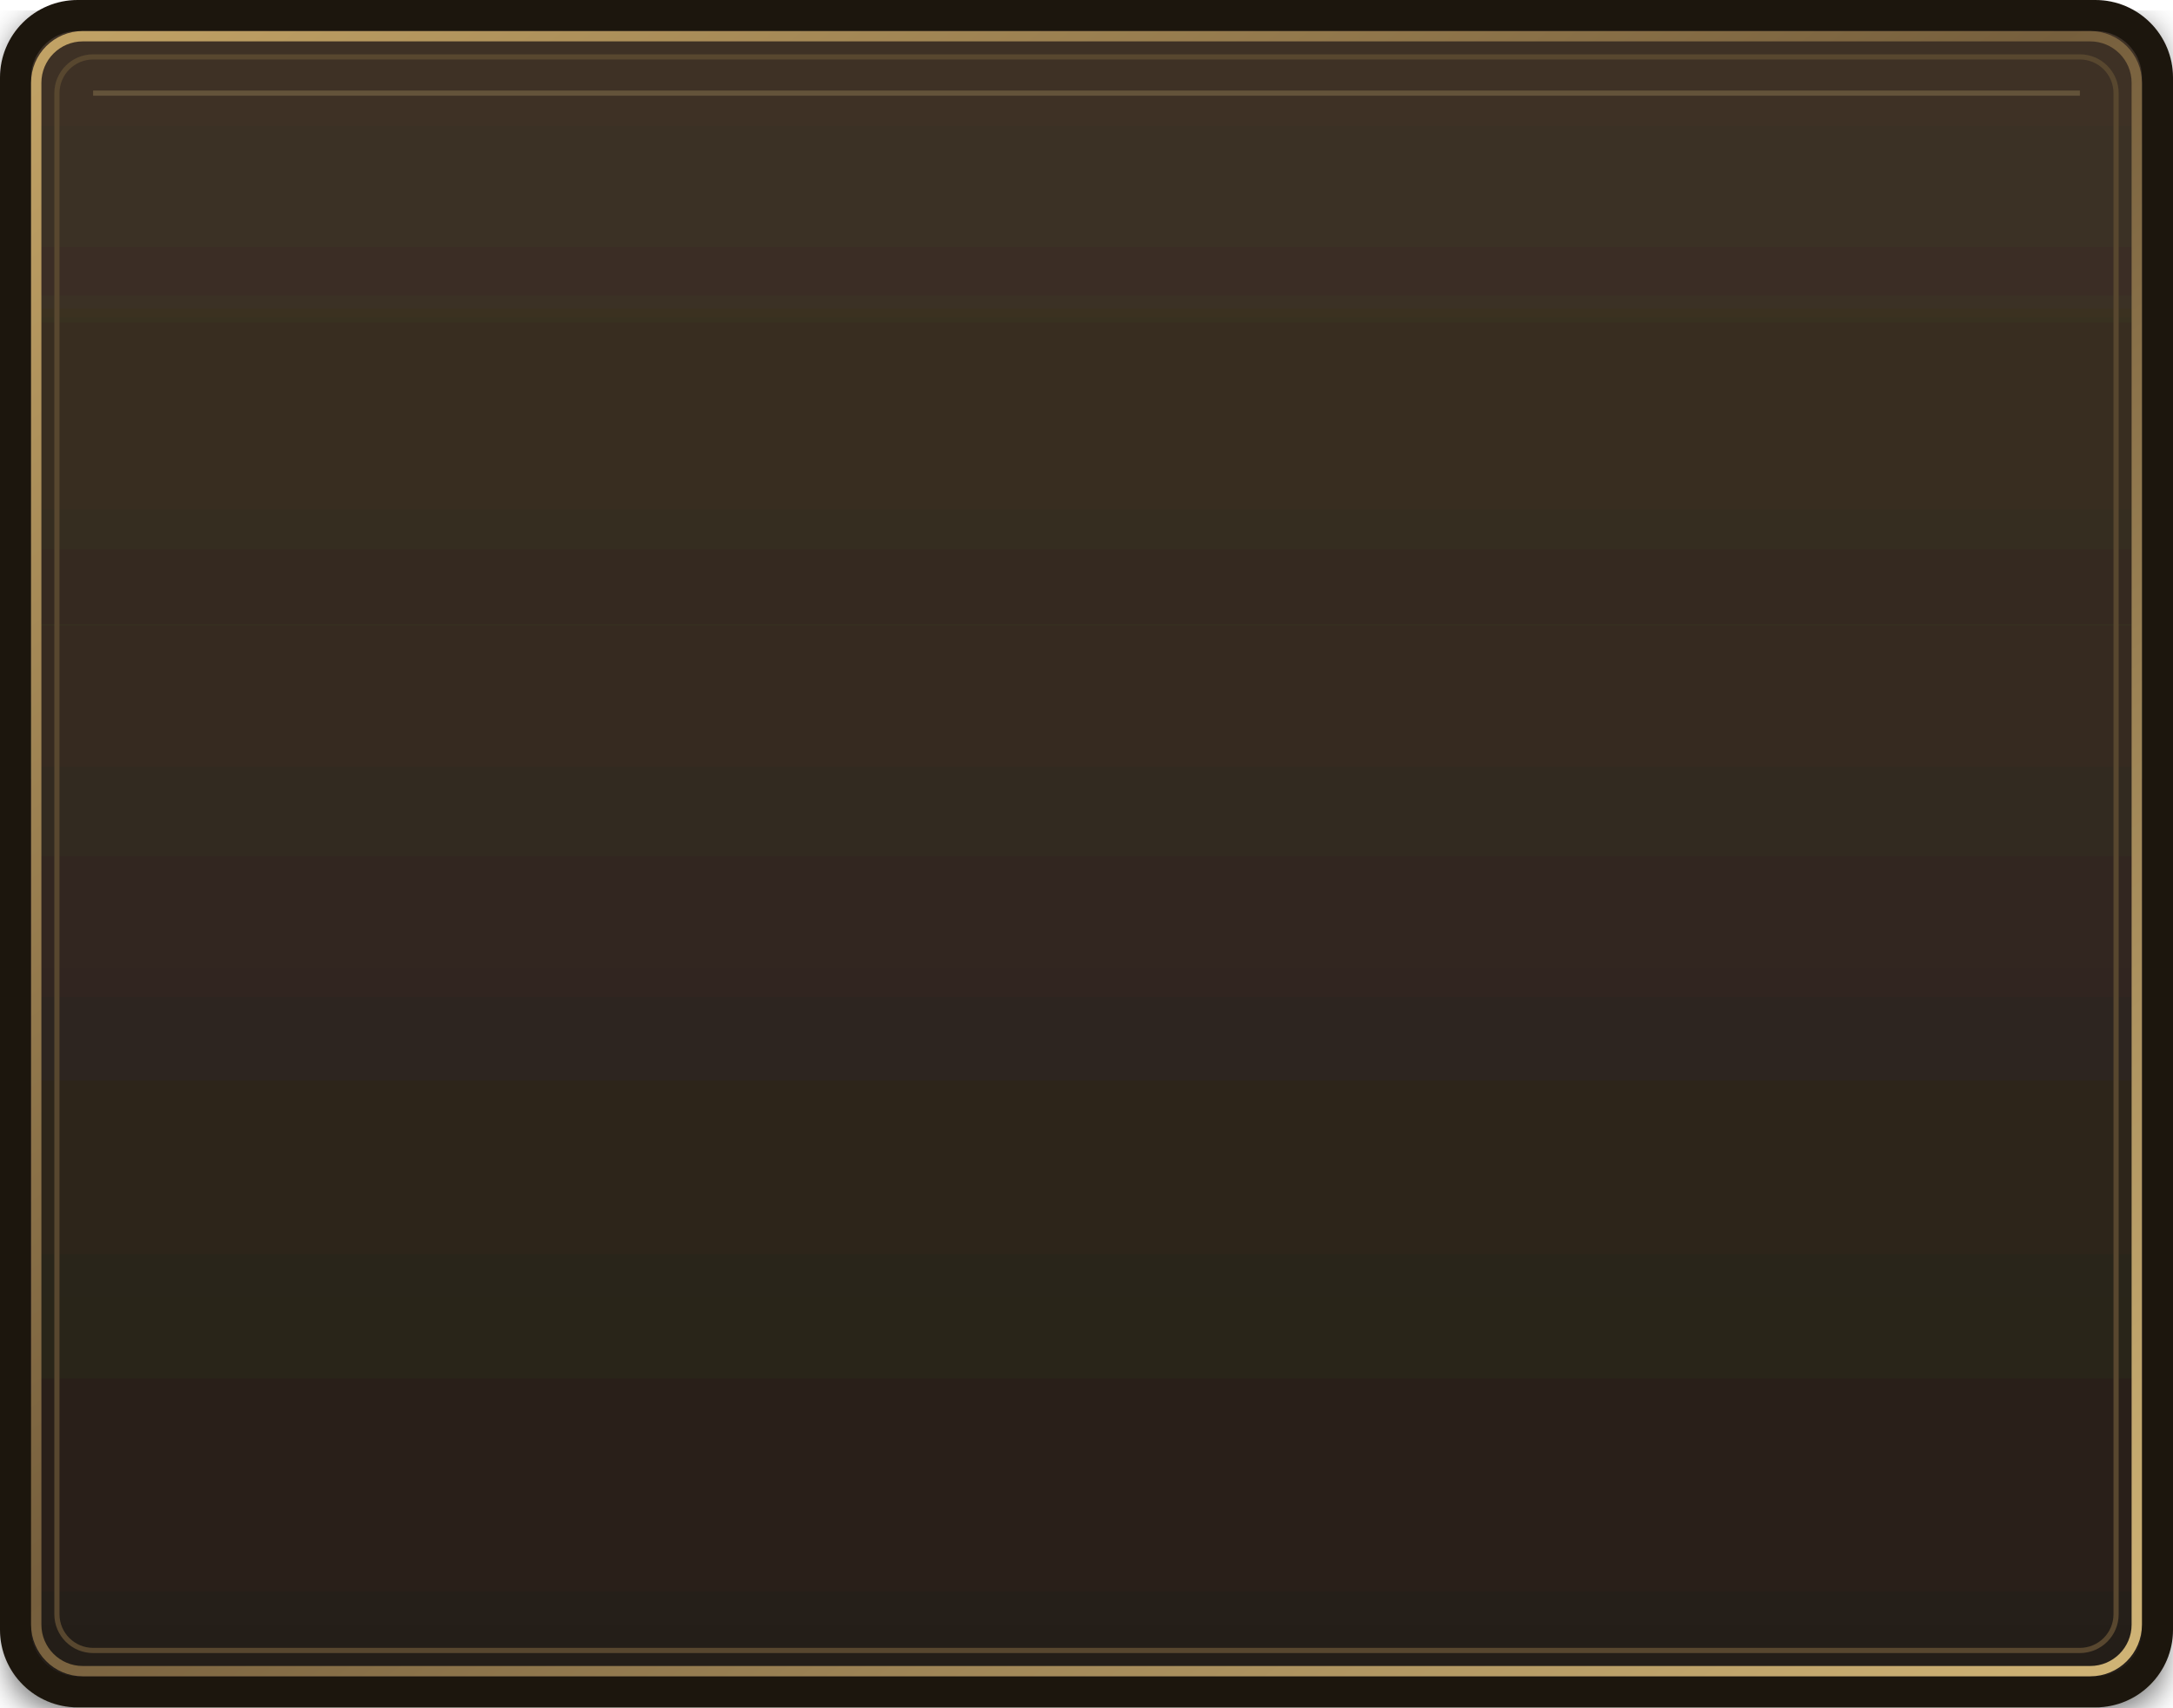
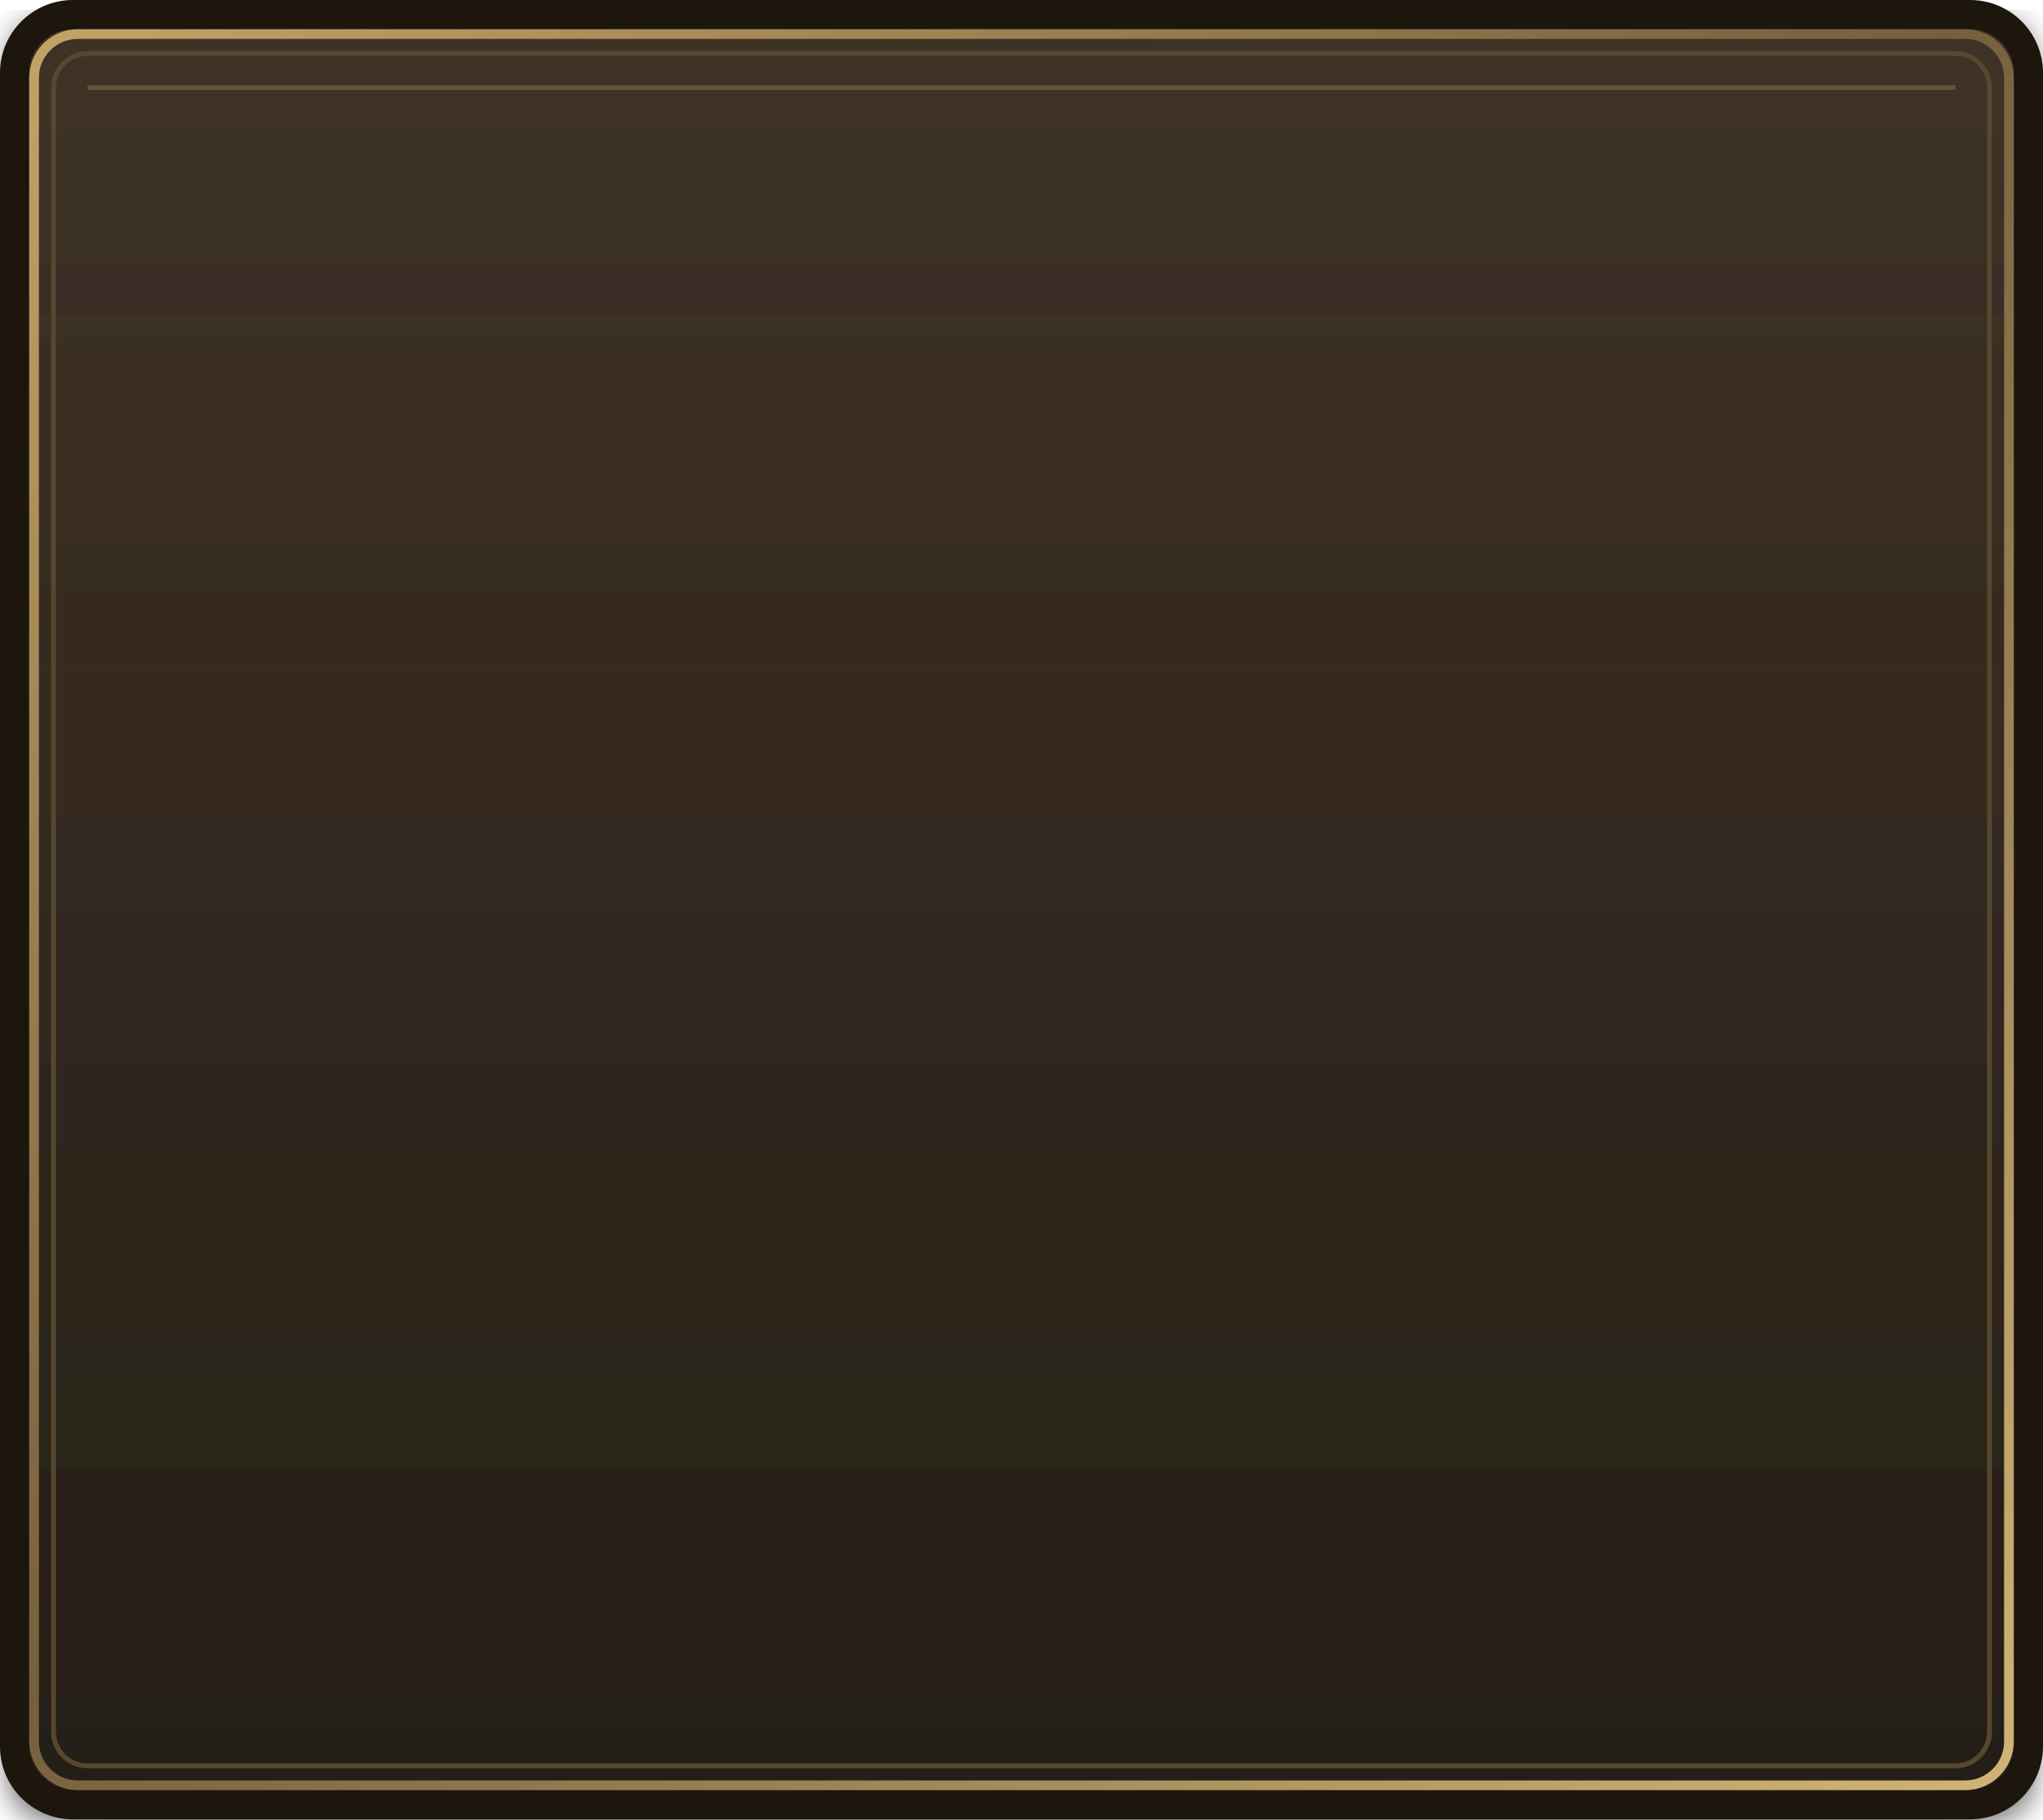
- <svg xmlns="http://www.w3.org/2000/svg" width="420" height="330" viewBox="0 0 420 330">
+ <svg xmlns="http://www.w3.org/2000/svg" width="420" height="374" viewBox="0 0 420 374">
  <defs>
    <linearGradient id="panel" x1="0" y1="0" x2="0" y2="1">
      <stop offset="0" stop-color="#3b3022" stop-opacity=".97" />
      <stop offset=".5" stop-color="#2e251b" stop-opacity=".96" />
      <stop offset="1" stop-color="#231c15" stop-opacity=".98" />
    </linearGradient>
    <linearGradient id="rim" x1="0" y1="0" x2="1" y2="1">
      <stop offset="0" stop-color="#c2a366" />
      <stop offset=".48" stop-color="#765f3d" />
      <stop offset="1" stop-color="#d0b476" />
    </linearGradient>
    <filter id="shadow" x="-10%" y="-10%" width="120%" height="120%">
      <feGaussianBlur in="SourceAlpha" stdDeviation="3" />
      <feOffset dy="2" />
      <feComponentTransfer>
        <feFuncA type="linear" slope=".55" />
      </feComponentTransfer>
      <feMerge>
        <feMergeNode />
        <feMergeNode in="SourceGraphic" />
      </feMerge>
    </filter>
  </defs>
-   <rect x="3" y="3" width="414" height="324" rx="12" fill="url(#panel)" stroke="#1a1510" stroke-width="6" filter="url(#shadow)" />
-   <rect x="7" y="7" width="406" height="316" rx="9" fill="none" stroke="url(#rim)" stroke-width="2" />
-   <rect x="11" y="11" width="398" height="308" rx="7" fill="none" stroke="#58472f" stroke-width="1" />
+   <rect x="3" y="3" width="414" height="368" rx="12" fill="url(#panel)" stroke="#1a1510" stroke-width="6" filter="url(#shadow)" />
+   <rect x="7" y="7" width="406" height="360" rx="9" fill="none" stroke="url(#rim)" stroke-width="2" />
+   <rect x="11" y="11" width="398" height="352" rx="7" fill="none" stroke="#58472f" stroke-width="1" />
  <path d="M18 18 H402" stroke="#d4b979" stroke-opacity=".25" />
</svg>
